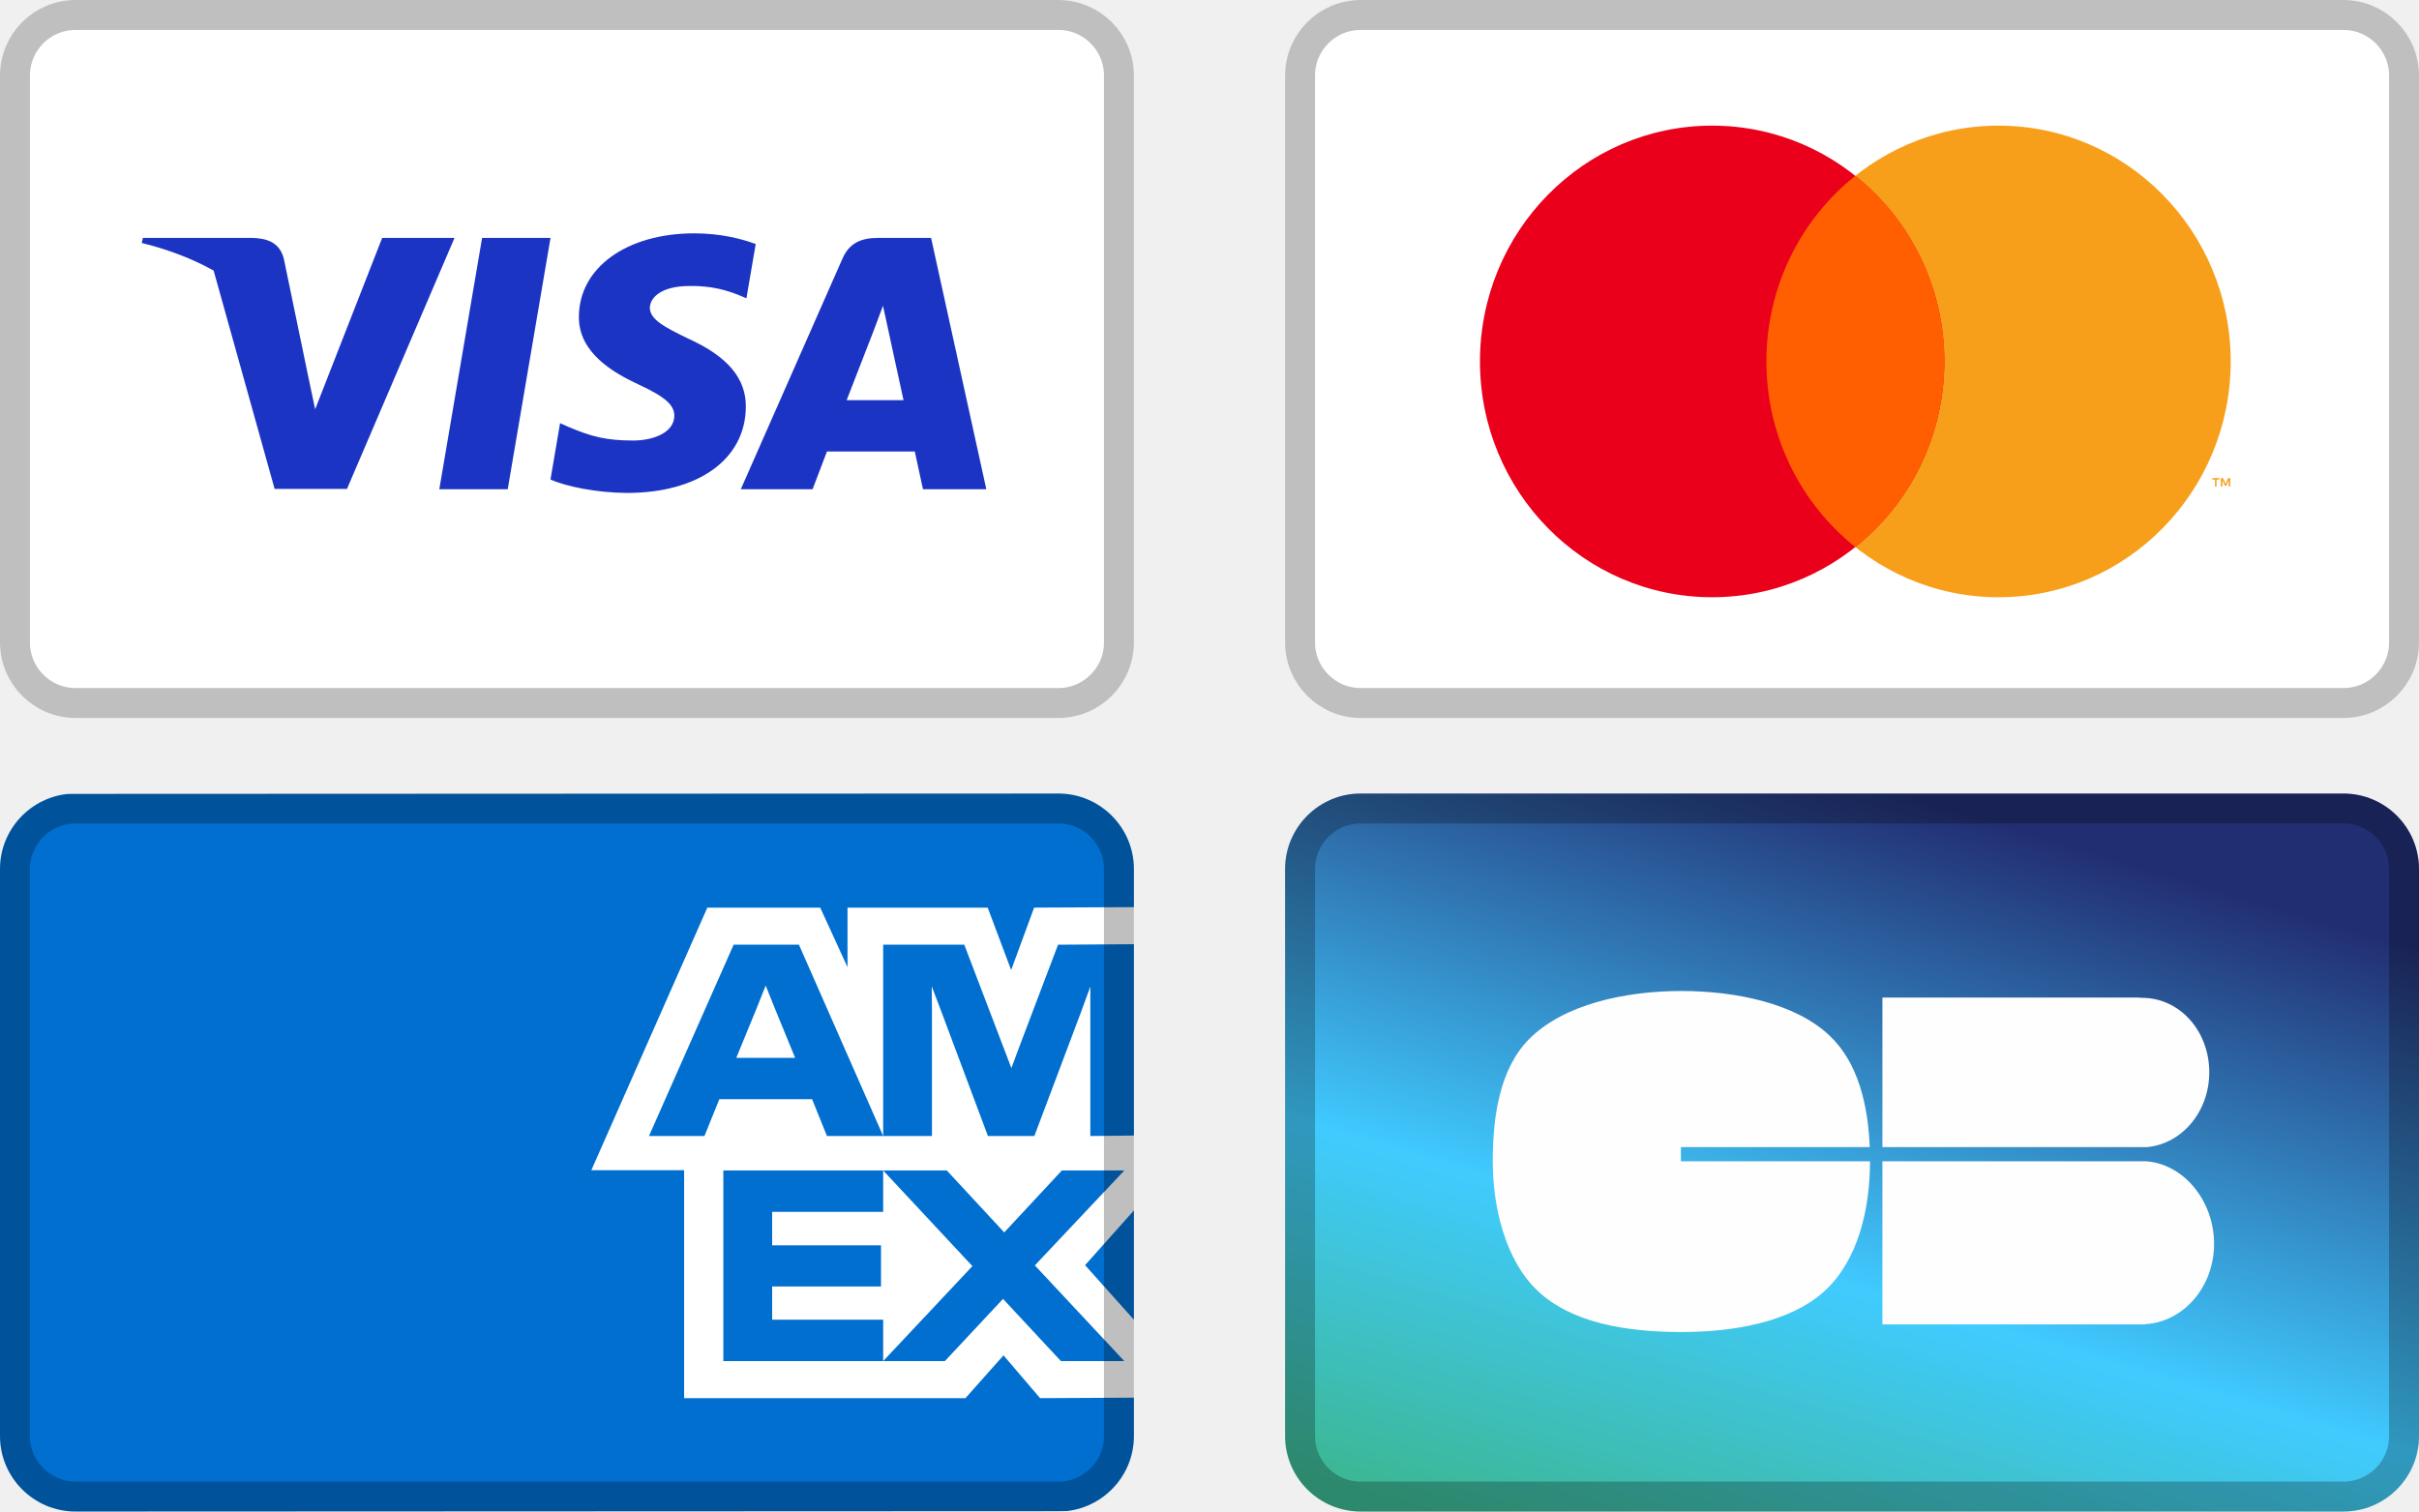
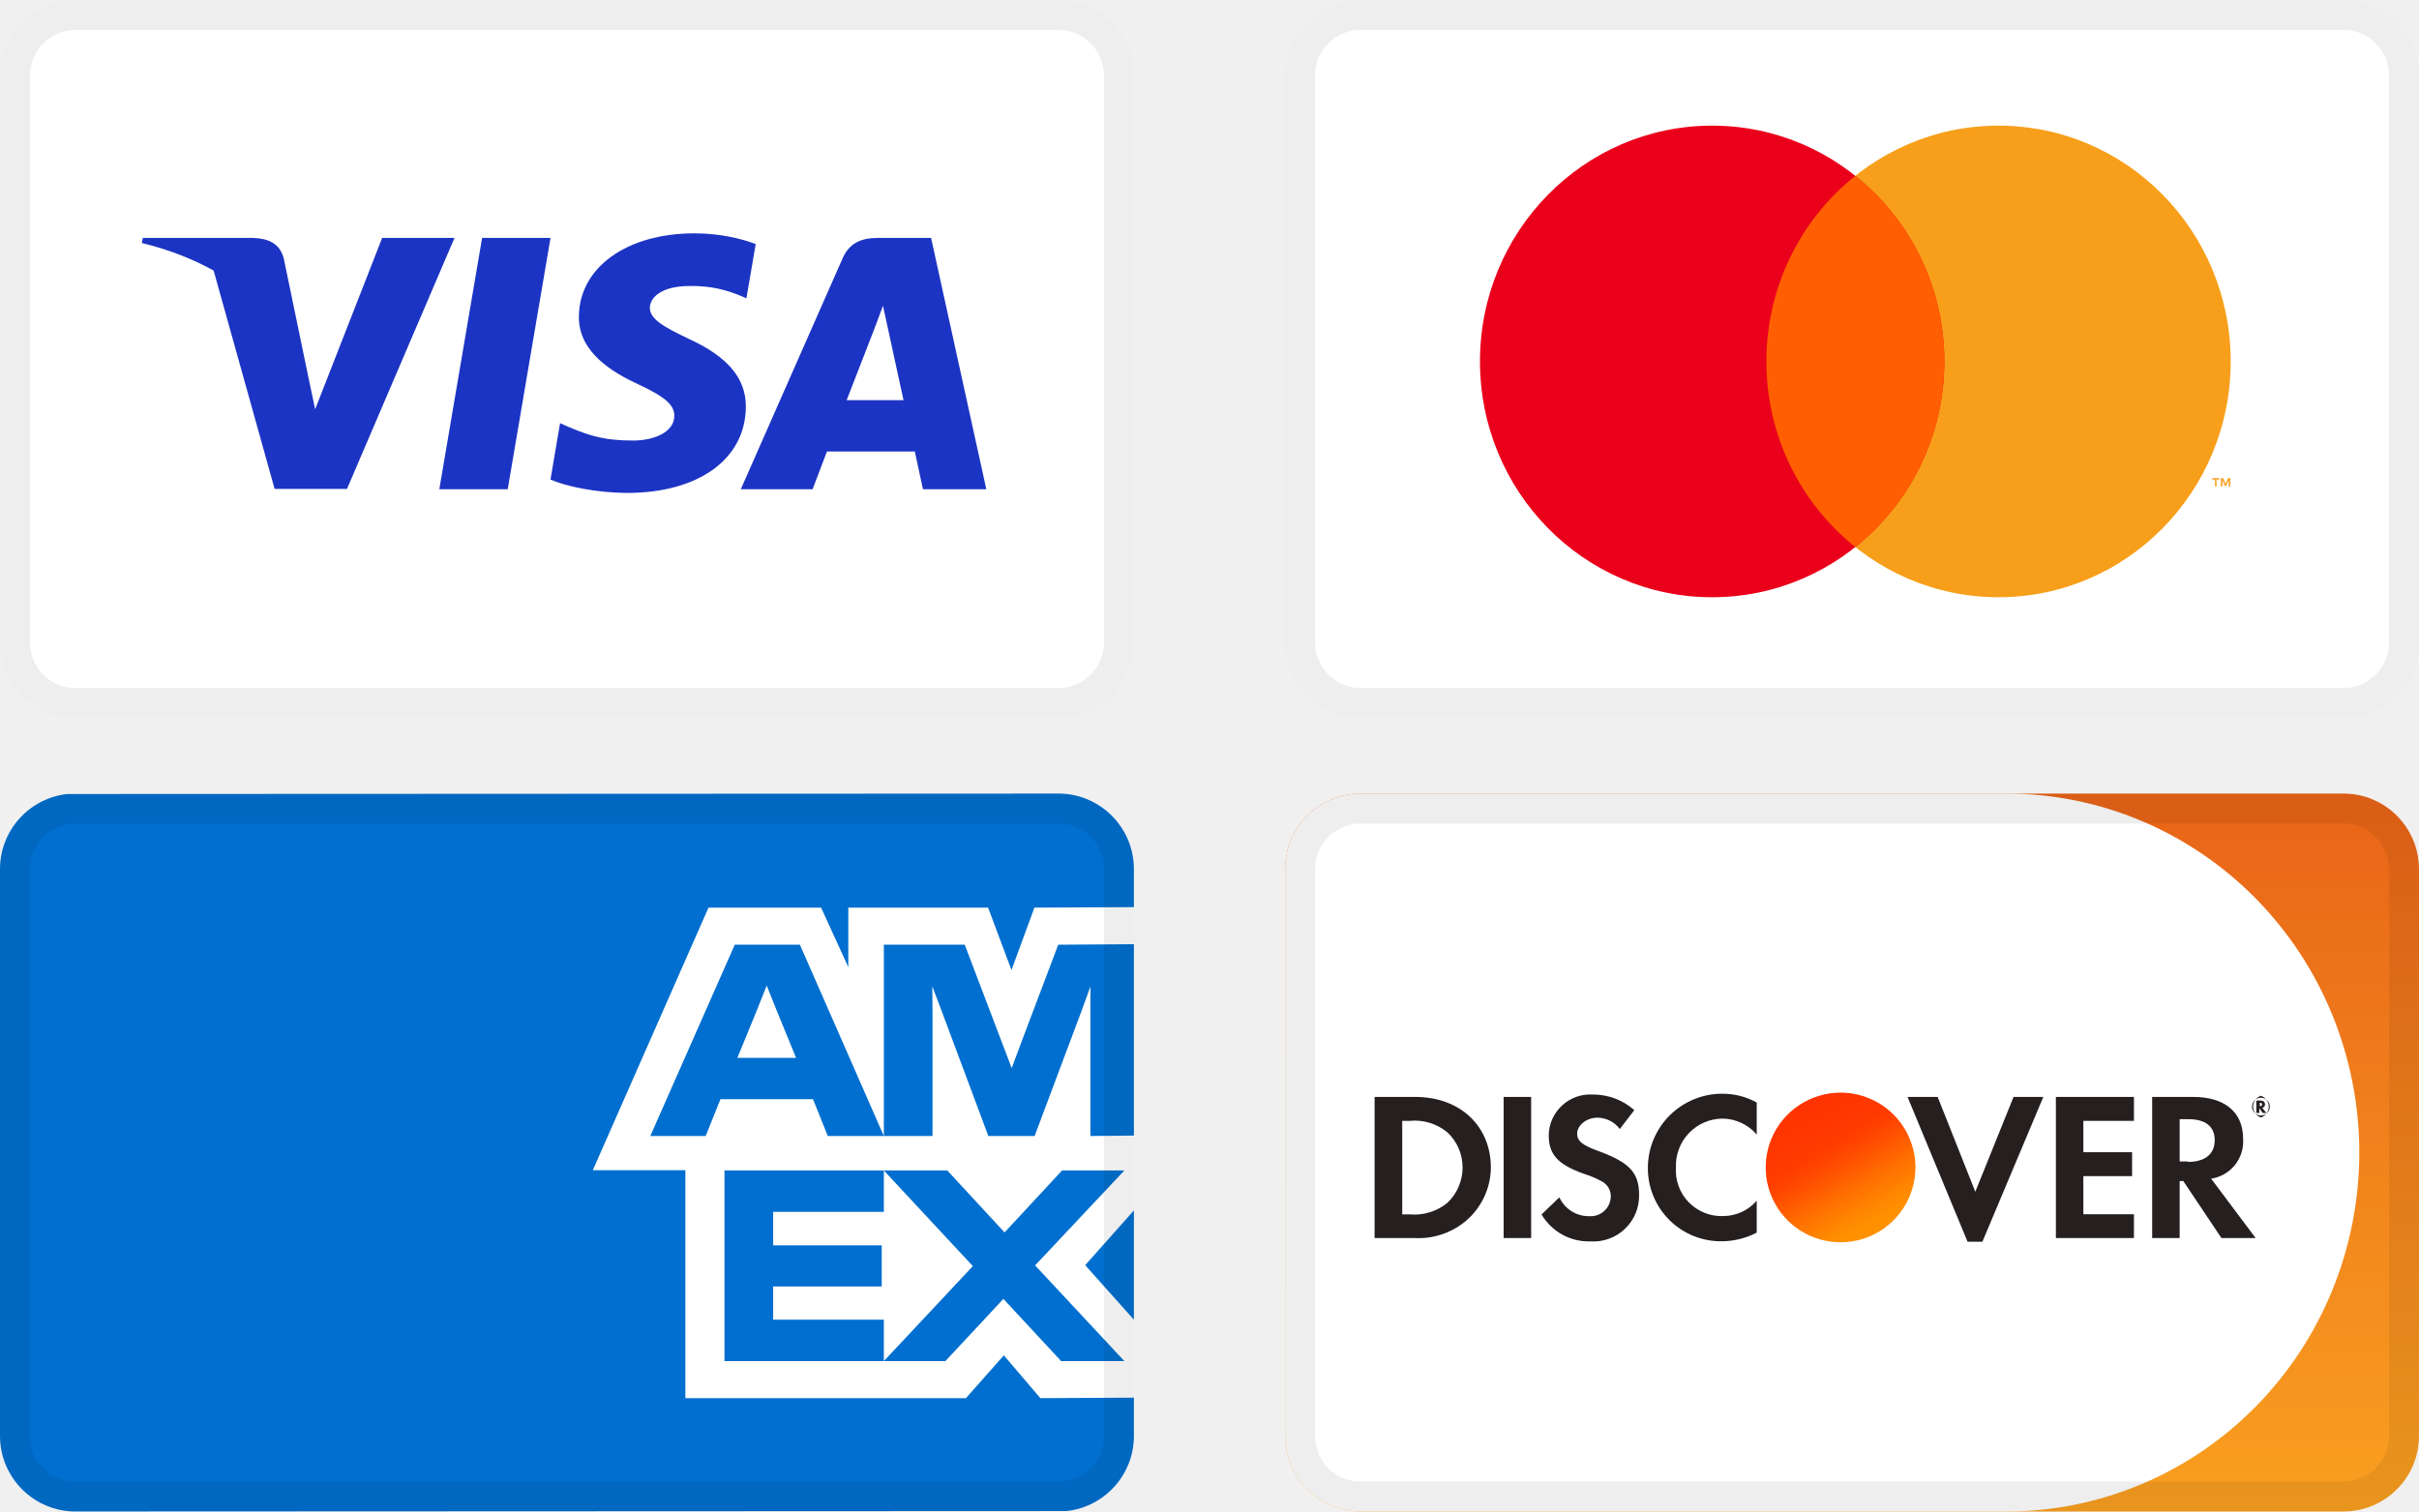
<svg xmlns="http://www.w3.org/2000/svg" width="64" height="40" viewBox="0 0 64 40" fill="none">
-   <g clip-path="url(#clip0_7623_49350)">
-     <rect width="30" height="19" rx="2" fill="white" />
-     <rect x="0.396" y="0.396" width="29.208" height="18.208" rx="1.604" stroke="black" stroke-opacity="0.25" stroke-width="0.792" />
-     <path d="M13.433 12.946H11.623L12.755 6.296H14.565L13.433 12.946Z" fill="#1C34C3" />
-     <path d="M19.994 6.458C19.637 6.324 19.071 6.175 18.37 6.175C16.583 6.175 15.324 7.081 15.316 8.375C15.302 9.33 16.218 9.861 16.903 10.179C17.603 10.505 17.841 10.717 17.841 11.007C17.834 11.453 17.275 11.658 16.754 11.658C16.032 11.658 15.644 11.552 15.056 11.304L14.818 11.198L14.564 12.691C14.989 12.875 15.771 13.038 16.583 13.045C18.482 13.045 19.719 12.153 19.733 10.774C19.741 10.017 19.257 9.437 18.214 8.963C17.581 8.658 17.193 8.453 17.193 8.142C17.201 7.859 17.521 7.569 18.236 7.569C18.824 7.555 19.256 7.689 19.584 7.824L19.748 7.894L19.994 6.458V6.458V6.458Z" fill="#1C34C3" />
-     <path fill-rule="evenodd" clip-rule="evenodd" d="M23.234 6.296H24.634L26.095 12.946H24.419C24.419 12.946 24.255 12.182 24.203 11.948H21.879C21.812 12.125 21.499 12.946 21.499 12.946H19.6L22.288 6.847C22.474 6.416 22.803 6.296 23.234 6.296ZM23.123 8.729C23.123 8.729 22.549 10.208 22.4 10.59H23.905C23.83 10.257 23.487 8.666 23.487 8.666L23.361 8.092C23.308 8.24 23.231 8.443 23.179 8.58C23.143 8.673 23.12 8.735 23.123 8.729Z" fill="#1C34C3" />
-     <path fill-rule="evenodd" clip-rule="evenodd" d="M8.338 10.831L10.111 6.296H12.025L9.18 12.939H7.266L5.652 7.16C5.096 6.851 4.46 6.603 3.75 6.43L3.78 6.296H6.692C7.087 6.31 7.407 6.43 7.511 6.855L8.144 9.91C8.144 9.91 8.144 9.911 8.144 9.911L8.338 10.831Z" fill="#1C34C3" />
-     <rect x="34" width="30" height="19" rx="2" fill="white" />
-     <rect x="34.396" y="0.396" width="29.208" height="18.208" rx="1.604" stroke="black" stroke-opacity="0.25" stroke-width="0.792" />
-     <path fill-rule="evenodd" clip-rule="evenodd" d="M59.006 12.875V12.653H58.949L58.883 12.806L58.817 12.653H58.759V12.875H58.8V12.708L58.862 12.852H58.904L58.965 12.707V12.875H59.006H59.006ZM58.643 12.875V12.691H58.716V12.653H58.529V12.691H58.603V12.875H58.643ZM59.018 9.565C59.018 13.011 56.268 15.805 52.875 15.805C49.483 15.805 46.733 13.011 46.733 9.565C46.733 6.119 49.483 3.325 52.876 3.325C56.268 3.325 59.018 6.119 59.018 9.565Z" fill="#F79F1A" />
-     <path fill-rule="evenodd" clip-rule="evenodd" d="M51.441 9.565C51.441 13.011 48.691 15.805 45.298 15.805C41.907 15.805 39.156 13.011 39.156 9.565C39.156 6.119 41.906 3.325 45.299 3.325C48.691 3.325 51.441 6.119 51.441 9.565V9.565Z" fill="#EA001B" />
-     <path fill-rule="evenodd" clip-rule="evenodd" d="M49.087 4.653C48.353 5.237 47.759 5.983 47.352 6.834C46.944 7.685 46.733 8.618 46.734 9.564C46.734 11.558 47.654 13.335 49.087 14.477C50.52 13.335 51.44 11.558 51.44 9.564C51.441 8.618 51.23 7.685 50.822 6.834C50.415 5.983 49.821 5.237 49.087 4.653Z" fill="#FF5F01" />
-     <g clip-path="url(#clip1_7623_49350)">
-       <rect y="21" width="30" height="19" rx="2" fill="white" />
-       <path d="M26.752 25.671L27.36 24.019L30 24.006V21L-0.083 21.013V40L30 39.987V36.987L27.518 37L26.55 35.867L25.543 37H18.1V30.968H15.645L18.714 24.019H21.701L22.423 25.595V24.019H26.132L26.752 25.671ZM24.657 26.766L24.651 26.101L24.904 26.766L26.138 30.063H27.366L28.607 26.766L28.847 26.108V30.063L30 30.051V24.987L27.993 25L27.018 27.57L26.758 28.266L26.493 27.57L25.512 25H23.366V30.063H24.657V26.766ZM21.879 30.063H23.366L21.138 25H19.41L17.17 30.063H18.638L19.031 29.089H21.486L21.879 30.063ZM20.005 26.715L20.258 26.082L20.512 26.715L21.037 27.994H19.48L20.005 26.715ZM19.138 30.975V36.019H23.366V34.924H20.429V34.044H23.309V32.956H20.429V32.07H23.366V30.975H19.138ZM28.069 36.019H29.746L27.379 33.487L29.746 30.975H28.094L26.569 32.614L25.05 30.975H23.366L25.727 33.506L23.366 36.019H24.999L26.537 34.373L28.069 36.019ZM28.708 33.481L30 34.924V32.032L28.708 33.481Z" fill="#006FCF" />
+   <g id="Size=Large, Name=Credit Card, Outline=On" clip-path="url(#clip0_7623_49350)">
+     <g id="Frame 1000005547">
+       <g id="Payment Method">
+         <rect width="30" height="19" rx="2" fill="white" />
+         <rect x="0.396" y="0.396" width="29.208" height="18.208" rx="1.604" stroke="black" stroke-opacity="0.07" stroke-width="0.792" />
+         <g id="Group 48">
+           <path id="polygon9" d="M13.433 12.946H11.623L12.755 6.296H14.565L13.433 12.946Z" fill="#1C34C3" />
+           <path id="path11" d="M19.994 6.458C19.637 6.324 19.071 6.175 18.37 6.175C16.583 6.175 15.324 7.081 15.316 8.375C15.302 9.33 16.218 9.861 16.903 10.179C17.603 10.505 17.841 10.717 17.841 11.007C17.834 11.453 17.275 11.658 16.754 11.658C16.032 11.658 15.644 11.552 15.056 11.304L14.818 11.198L14.564 12.691C14.989 12.875 15.771 13.038 16.583 13.045C18.482 13.045 19.719 12.153 19.733 10.774C19.741 10.017 19.257 9.437 18.214 8.963C17.581 8.658 17.193 8.453 17.193 8.142C17.201 7.859 17.521 7.569 18.236 7.569C18.824 7.555 19.256 7.689 19.584 7.824L19.748 7.894L19.994 6.458Z" fill="#1C34C3" />
+           <path id="path13" fill-rule="evenodd" clip-rule="evenodd" d="M23.234 6.296H24.634L26.095 12.946H24.419C24.419 12.946 24.255 12.182 24.203 11.948H21.879C21.812 12.125 21.499 12.946 21.499 12.946H19.6L22.288 6.847C22.474 6.416 22.803 6.296 23.234 6.296ZM23.123 8.729C23.123 8.729 22.549 10.208 22.4 10.59H23.905C23.83 10.257 23.487 8.666 23.487 8.666L23.361 8.092C23.308 8.24 23.231 8.443 23.179 8.58C23.143 8.673 23.12 8.735 23.123 8.729Z" fill="#1C34C3" />
+           <path id="Combined Shape" fill-rule="evenodd" clip-rule="evenodd" d="M3.78 6.296H6.692C7.087 6.31 7.407 6.43 7.511 6.855L8.144 9.91C8.144 9.91 8.144 9.911 8.144 9.911L8.338 10.83L10.111 6.296H12.025L9.18 12.939H7.266L5.652 7.16C5.096 6.851 4.46 6.602 3.75 6.43L3.78 6.296Z" fill="#1C34C3" />
+         </g>
+       </g>
+       <g id="Payment Method_2">
+         <rect x="34" width="30" height="19" rx="2" fill="white" />
+         <rect x="34.396" y="0.396" width="29.208" height="18.208" rx="1.604" stroke="black" stroke-opacity="0.07" stroke-width="0.792" />
+         <g id="Group 49">
+           <path id="Vector" fill-rule="evenodd" clip-rule="evenodd" d="M59.006 12.875V12.653H58.949L58.883 12.806L58.817 12.653H58.759V12.875H58.8V12.708L58.862 12.852H58.904L58.965 12.707V12.875H59.006H59.006ZM58.643 12.875V12.691H58.716V12.653H58.529V12.691H58.603V12.875H58.643ZM59.018 9.565C59.018 13.011 56.268 15.805 52.875 15.805C49.483 15.805 46.733 13.011 46.733 9.565C46.733 6.119 49.483 3.325 52.876 3.325C56.268 3.325 59.018 6.119 59.018 9.565Z" fill="#F79F1A" />
+           <path id="Vector_2" fill-rule="evenodd" clip-rule="evenodd" d="M51.441 9.565C51.441 13.011 48.691 15.805 45.298 15.805C41.907 15.805 39.156 13.011 39.156 9.565C39.156 6.119 41.906 3.325 45.299 3.325C48.691 3.325 51.441 6.119 51.441 9.565Z" fill="#EA001B" />
+           <path id="Vector_3" fill-rule="evenodd" clip-rule="evenodd" d="M49.087 4.653C48.353 5.237 47.759 5.983 47.352 6.834C46.944 7.685 46.733 8.618 46.734 9.564C46.734 11.558 47.654 13.335 49.087 14.477C50.52 13.335 51.44 11.558 51.44 9.564C51.441 8.618 51.23 7.685 50.822 6.834C50.415 5.983 49.821 5.237 49.087 4.653Z" fill="#FF5F01" />
+         </g>
+       </g>
+       <g id="Payment Method_3">
+         <g clip-path="url(#clip1_7623_49350)">
+           <rect y="21" width="30" height="19" rx="2" fill="white" />
+           <path id="Vector_4" d="M26.761 25.671L27.367 24.019L30 24.006V21L0 21.013V40L30 39.987V36.987L27.525 37L26.559 35.867L25.556 37H18.133V30.968H15.684L18.745 24.019H21.724L22.444 25.595V24.019H26.142L26.761 25.671ZM24.672 26.766L24.666 26.101L24.918 26.766L26.149 30.063H27.373L28.61 26.766L28.85 26.108V30.063L30 30.051V24.987L27.998 25L27.026 27.57L26.767 28.266L26.502 27.57L25.524 25H23.384V30.063H24.672V26.766ZM21.901 30.063H23.384L21.163 25H19.44L17.205 30.063H18.67L19.061 29.089H21.51L21.901 30.063ZM20.033 26.715L20.285 26.082L20.538 26.715L21.062 27.994H19.509L20.033 26.715ZM19.168 30.975V36.019H23.384V34.924H20.456V34.044H23.328V32.956H20.456V32.07H23.384V30.975H19.168ZM28.074 36.019H29.747L27.386 33.487L29.747 30.975H28.099L26.578 32.614L25.063 30.975H23.384L25.739 33.506L23.384 36.019H25.013L26.547 34.373L28.074 36.019ZM28.711 33.481L30 34.924V32.032L28.711 33.481Z" fill="#006FCF" />
+         </g>
+         <rect x="0.396" y="21.396" width="29.208" height="18.208" rx="1.604" stroke="black" stroke-opacity="0.07" stroke-width="0.792" />
+       </g>
+       <g id="Payment Method_4">
+         <g clip-path="url(#clip2_7623_49350)">
+           <rect x="34" y="21" width="30" height="19" rx="2" fill="white" />
+           <rect id="Rectangle 310" x="34" y="21" width="30.083" height="19" fill="url(#paint0_linear_7623_49350)" />
+           <path id="Vector_5" d="M34 21.676V39.324C34 39.504 34 40 34 40C34 40 34.488 40 34.664 40H53.082C55.559 40 57.933 38.999 59.685 37.218C61.436 35.437 62.42 33.021 62.421 30.502C62.421 29.254 62.179 28.018 61.71 26.866C61.241 25.713 60.553 24.665 59.686 23.783C58.819 22.901 57.789 22.201 56.656 21.723C55.523 21.246 54.309 21 53.082 21H34.664C34.488 21 34 21 34 21C34 21 34 21.496 34 21.676Z" fill="white" />
+           <g id="Group 634">
+             <path id="Vector_6" d="M37.44 29.028H36.368V32.763H37.422C37.905 32.79 38.38 32.636 38.756 32.332C38.969 32.158 39.141 31.94 39.26 31.692C39.379 31.444 39.442 31.173 39.444 30.899C39.444 29.797 38.629 29.028 37.44 29.028ZM38.291 31.834C38.011 32.061 37.652 32.17 37.292 32.136H37.099V29.662H37.292C37.47 29.644 37.65 29.661 37.822 29.713C37.993 29.765 38.153 29.85 38.291 29.963C38.419 30.082 38.521 30.226 38.59 30.386C38.66 30.546 38.696 30.718 38.696 30.893C38.697 31.069 38.661 31.243 38.591 31.405C38.522 31.567 38.42 31.713 38.291 31.834Z" fill="#261F20" />
+             <path id="Vector_7" d="M40.51 29.028H39.782V32.763H40.51V29.028Z" fill="#261F20" />
+             <path id="Vector_8" d="M42.291 30.461C41.853 30.302 41.727 30.193 41.727 29.994C41.727 29.795 41.956 29.577 42.27 29.577C42.384 29.579 42.496 29.608 42.598 29.66C42.699 29.712 42.788 29.787 42.855 29.879L43.239 29.378C42.937 29.109 42.545 28.962 42.14 28.965C41.992 28.956 41.845 28.977 41.705 29.026C41.566 29.076 41.438 29.153 41.33 29.253C41.221 29.353 41.133 29.474 41.072 29.608C41.011 29.743 40.978 29.888 40.975 30.036C40.975 30.549 41.21 30.814 41.895 31.059C42.069 31.113 42.237 31.185 42.397 31.273C42.464 31.312 42.52 31.368 42.559 31.436C42.598 31.504 42.618 31.581 42.617 31.659C42.616 31.732 42.601 31.803 42.572 31.869C42.542 31.935 42.5 31.995 42.447 32.044C42.394 32.093 42.331 32.131 42.263 32.155C42.194 32.179 42.122 32.189 42.05 32.184C41.883 32.187 41.719 32.142 41.578 32.053C41.438 31.965 41.325 31.837 41.256 31.686L40.785 32.139C40.916 32.362 41.106 32.546 41.333 32.672C41.56 32.797 41.817 32.859 42.077 32.851C42.243 32.862 42.411 32.839 42.568 32.782C42.725 32.725 42.869 32.637 42.99 32.521C43.111 32.406 43.207 32.267 43.272 32.113C43.337 31.959 43.368 31.793 43.366 31.626C43.366 31.035 43.121 30.766 42.291 30.461Z" fill="#261F20" />
+             <path id="Vector_9" d="M43.598 30.899C43.596 31.158 43.645 31.414 43.744 31.653C43.842 31.892 43.988 32.109 44.172 32.291C44.356 32.473 44.575 32.616 44.816 32.712C45.056 32.807 45.313 32.854 45.572 32.848C45.888 32.844 46.198 32.765 46.478 32.619V31.774C46.369 31.901 46.233 32.003 46.081 32.073C45.929 32.143 45.764 32.18 45.596 32.181C45.427 32.188 45.257 32.16 45.1 32.097C44.942 32.034 44.799 31.939 44.68 31.817C44.562 31.696 44.47 31.551 44.412 31.391C44.353 31.232 44.329 31.062 44.341 30.893C44.334 30.727 44.361 30.561 44.42 30.405C44.479 30.25 44.568 30.107 44.683 29.987C44.798 29.866 44.936 29.77 45.089 29.704C45.241 29.638 45.406 29.603 45.572 29.602C45.745 29.603 45.915 29.642 46.071 29.715C46.227 29.788 46.366 29.893 46.478 30.024V29.176C46.201 29.023 45.889 28.943 45.572 28.944C45.314 28.943 45.058 28.992 44.819 29.09C44.581 29.188 44.363 29.331 44.18 29.513C43.997 29.694 43.851 29.91 43.751 30.148C43.651 30.386 43.599 30.641 43.598 30.899Z" fill="#261F20" />
+             <path id="Vector_10" d="M52.261 31.538L51.265 29.028H50.468L52.056 32.86H52.449L54.061 29.028H53.273L52.261 31.538Z" fill="#261F20" />
+             <path id="Vector_11" d="M54.393 32.763H56.458V32.133H55.12V31.125H56.409V30.492H55.12V29.662H56.458V29.028H54.393V32.763Z" fill="#261F20" />
+             <path id="Vector_12" d="M59.346 30.133C59.346 29.433 58.863 29.028 58.021 29.028H56.94V32.763H57.668V31.255H57.764L58.773 32.763H59.678L58.501 31.192C58.75 31.154 58.975 31.024 59.132 30.828C59.288 30.631 59.365 30.383 59.346 30.133ZM57.882 30.736H57.668V29.617H57.894C58.347 29.617 58.595 29.807 58.595 30.172C58.595 30.537 58.347 30.748 57.882 30.748V30.736Z" fill="#261F20" />
+             <path id="Vector_13" d="M59.925 29.224C59.925 29.161 59.88 29.125 59.802 29.125H59.696V29.453H59.775V29.327L59.865 29.453H59.962L59.853 29.318C59.874 29.313 59.893 29.302 59.907 29.285C59.92 29.267 59.927 29.246 59.925 29.224ZM59.787 29.27V29.185C59.826 29.185 59.847 29.185 59.847 29.227C59.847 29.27 59.826 29.27 59.787 29.27Z" fill="#261F20" />
+             <path id="Vector_14" d="M59.817 28.998C59.757 29.018 59.704 29.056 59.667 29.108C59.63 29.159 59.61 29.221 59.61 29.285C59.61 29.348 59.63 29.41 59.667 29.462C59.704 29.513 59.757 29.552 59.817 29.571C59.878 29.552 59.93 29.513 59.967 29.462C60.005 29.41 60.025 29.348 60.025 29.285C60.025 29.221 60.005 29.159 59.967 29.108C59.93 29.056 59.878 29.018 59.817 28.998ZM59.817 29.52C59.755 29.52 59.695 29.495 59.651 29.451C59.606 29.407 59.582 29.347 59.582 29.285C59.582 29.222 59.606 29.163 59.651 29.118C59.695 29.074 59.755 29.049 59.817 29.049C59.88 29.049 59.94 29.074 59.984 29.118C60.028 29.163 60.053 29.222 60.053 29.285C60.053 29.347 60.028 29.407 59.984 29.451C59.94 29.495 59.88 29.52 59.817 29.52Z" fill="#261F20" />
+             <path id="Vector_15" d="M50.677 30.893C50.677 31.285 50.562 31.668 50.344 31.994C50.127 32.319 49.818 32.574 49.456 32.724C49.094 32.874 48.695 32.913 48.311 32.837C47.926 32.761 47.573 32.572 47.296 32.295C47.019 32.018 46.831 31.665 46.754 31.281C46.678 30.897 46.717 30.499 46.868 30.137C47.018 29.775 47.272 29.466 47.598 29.249C47.924 29.032 48.308 28.916 48.7 28.917C49.224 28.918 49.726 29.126 50.097 29.496C50.467 29.867 50.676 30.369 50.677 30.893Z" fill="url(#paint1_linear_7623_49350)" />
+             <path id="Vector_16" opacity="0.65" d="M50.677 30.893C50.677 31.285 50.562 31.668 50.344 31.994C50.127 32.319 49.818 32.574 49.456 32.724C49.094 32.874 48.695 32.913 48.311 32.837C47.926 32.761 47.573 32.572 47.296 32.295C47.019 32.018 46.831 31.665 46.754 31.281C46.678 30.897 46.717 30.499 46.868 30.137C47.018 29.775 47.272 29.466 47.598 29.249C47.924 29.032 48.308 28.916 48.7 28.917C49.224 28.918 49.726 29.126 50.097 29.496C50.467 29.867 50.676 30.369 50.677 30.893Z" fill="url(#paint2_linear_7623_49350)" style="mix-blend-mode:multiply" />
+           </g>
+         </g>
+         <rect x="34.396" y="21.396" width="29.208" height="18.208" rx="1.604" stroke="black" stroke-opacity="0.07" stroke-width="0.792" />
+       </g>
    </g>
-     <rect x="0.396" y="21.396" width="29.208" height="18.208" rx="1.604" stroke="black" stroke-opacity="0.25" stroke-width="0.792" />
-     <rect x="34" y="21" width="30" height="19" rx="2" fill="url(#paint0_linear_7623_49350)" />
-     <rect x="34.396" y="21.396" width="29.208" height="18.208" rx="1.604" stroke="black" stroke-opacity="0.25" stroke-width="0.792" />
-     <path fill-rule="evenodd" clip-rule="evenodd" d="M44.472 30.356H49.468C49.423 29.261 49.171 28.133 48.408 27.408C47.499 26.545 45.907 26.225 44.484 26.225C43.004 26.225 41.366 26.576 40.452 27.502C39.664 28.3 39.494 29.584 39.494 30.737C39.494 31.945 39.827 33.351 40.682 34.16C41.591 35.021 43.064 35.25 44.484 35.25C45.864 35.25 47.359 34.992 48.263 34.174C49.164 33.357 49.475 31.982 49.475 30.737V30.732H44.472V30.356ZM49.803 30.732V35.048H56.752V35.042C57.769 34.986 58.578 34.057 58.578 32.916C58.578 31.775 57.769 30.786 56.752 30.73V30.732H49.803ZM56.673 26.406C57.664 26.406 58.451 27.277 58.451 28.377C58.451 29.418 57.729 30.268 56.81 30.356H49.803V26.399H56.454C56.495 26.394 56.543 26.398 56.589 26.401C56.618 26.404 56.647 26.406 56.673 26.406Z" fill="#FEFEFE" />
  </g>
  <defs>
-     <linearGradient id="paint0_linear_7623_49350" x1="42.137" y1="18.594" x2="35.895" y2="39.461" gradientUnits="userSpaceOnUse">
-       <stop stop-color="#222E72" />
-       <stop offset="0.592" stop-color="#40CBFF" />
-       <stop offset="1" stop-color="#3CB792" />
+     <linearGradient id="paint0_linear_7623_49350" x1="49.042" y1="21" x2="49.042" y2="40" gradientUnits="userSpaceOnUse">
+       <stop stop-color="#E96418" />
+       <stop offset="1" stop-color="#F9A020" />
+     </linearGradient>
+     <linearGradient id="paint1_linear_7623_49350" x1="49.711" y1="32.477" x2="48.341" y2="30.334" gradientUnits="userSpaceOnUse">
+       <stop stop-color="#FF9200" />
+       <stop offset="0.21" stop-color="#FF8D00" />
+       <stop offset="0.45" stop-color="#FF8000" />
+       <stop offset="0.62" stop-color="#FF7100" />
+       <stop offset="0.82" stop-color="#FF5E00" />
+       <stop offset="1" stop-color="#FF5200" />
+     </linearGradient>
+     <linearGradient id="paint2_linear_7623_49350" x1="49.493" y1="32.45" x2="47.494" y2="28.536" gradientUnits="userSpaceOnUse">
+       <stop stop-color="#FF7100" stop-opacity="0" />
+       <stop offset="0.03" stop-color="#FF6E00" stop-opacity="0.03" />
+       <stop offset="0.21" stop-color="#FF5A00" stop-opacity="0.25" />
+       <stop offset="0.39" stop-color="#FF4900" stop-opacity="0.42" />
+       <stop offset="0.56" stop-color="#FF3C00" stop-opacity="0.56" />
+       <stop offset="0.72" stop-color="#FF3300" stop-opacity="0.66" />
+       <stop offset="0.86" stop-color="#FF2D00" stop-opacity="0.72" />
+       <stop offset="0.98" stop-color="#FF2B00" stop-opacity="0.74" />
    </linearGradient>
    <clipPath id="clip0_7623_49350">
      <rect width="64" height="40" fill="white" />
    </clipPath>
    <clipPath id="clip1_7623_49350">
      <rect y="21" width="30" height="19" rx="2" fill="white" />
    </clipPath>
+     <clipPath id="clip2_7623_49350">
+       <rect x="34" y="21" width="30" height="19" rx="2" fill="white" />
+     </clipPath>
  </defs>
</svg>
